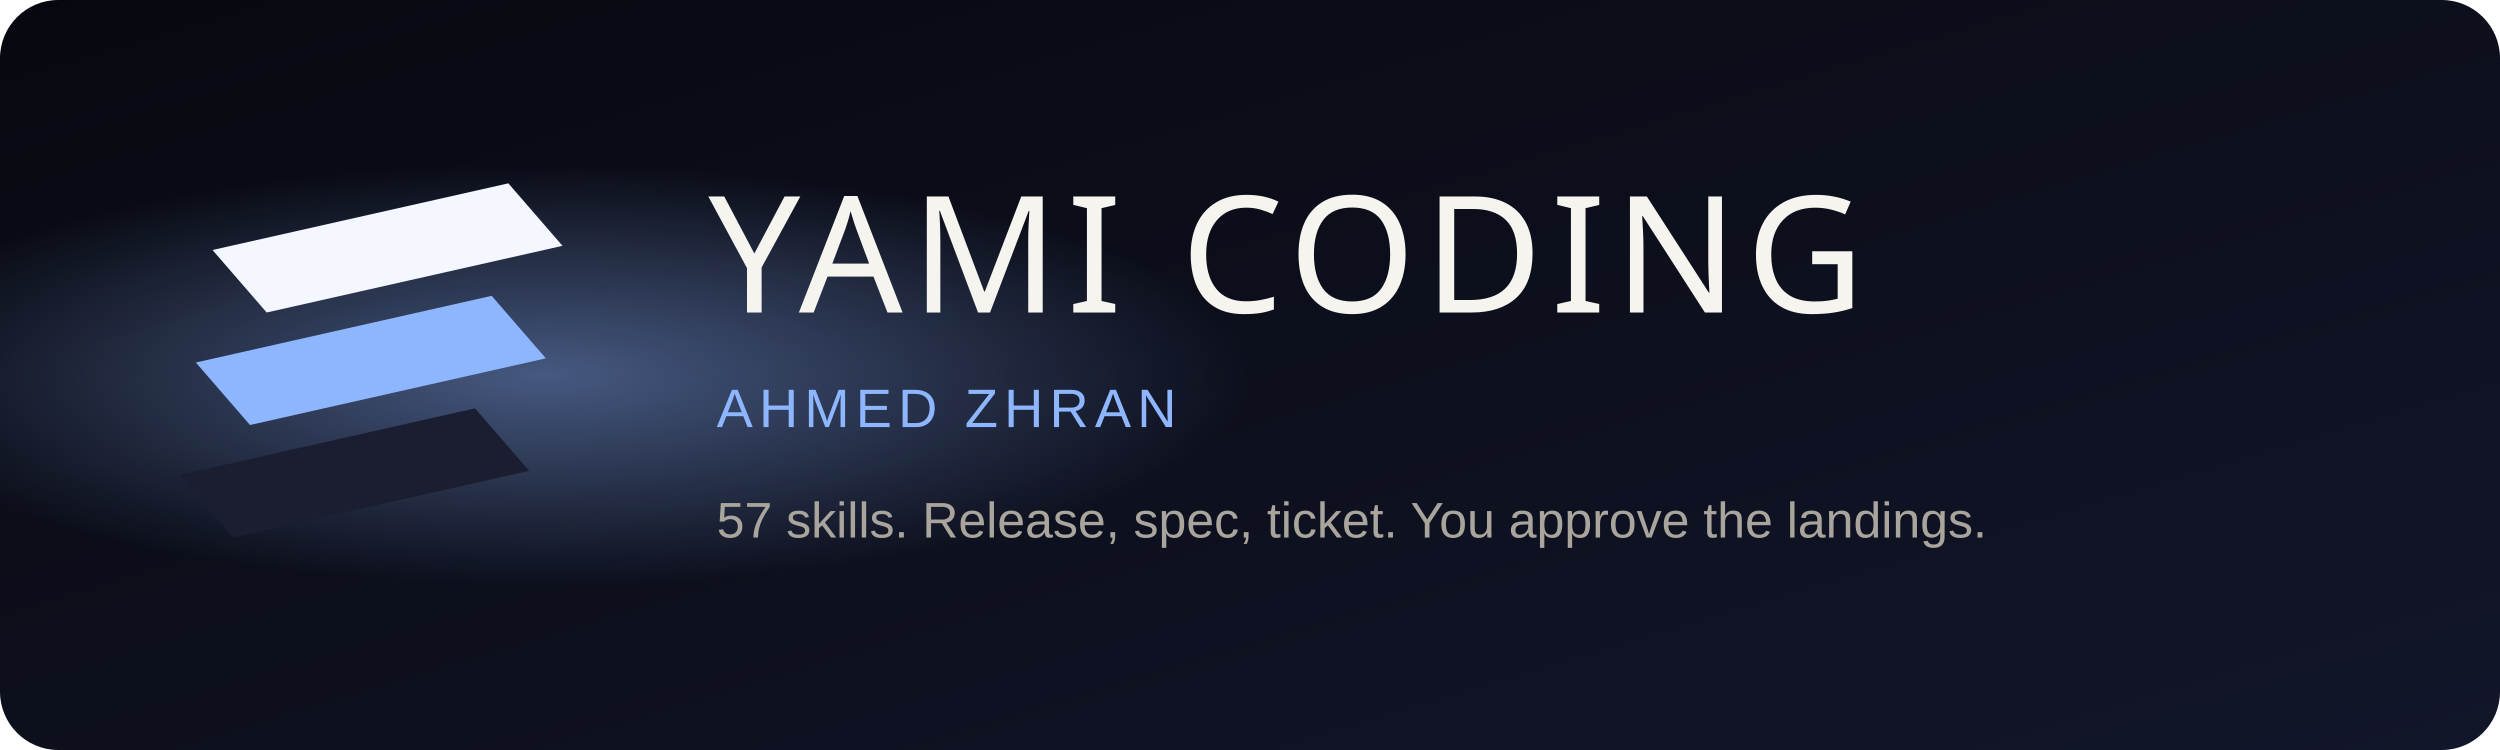
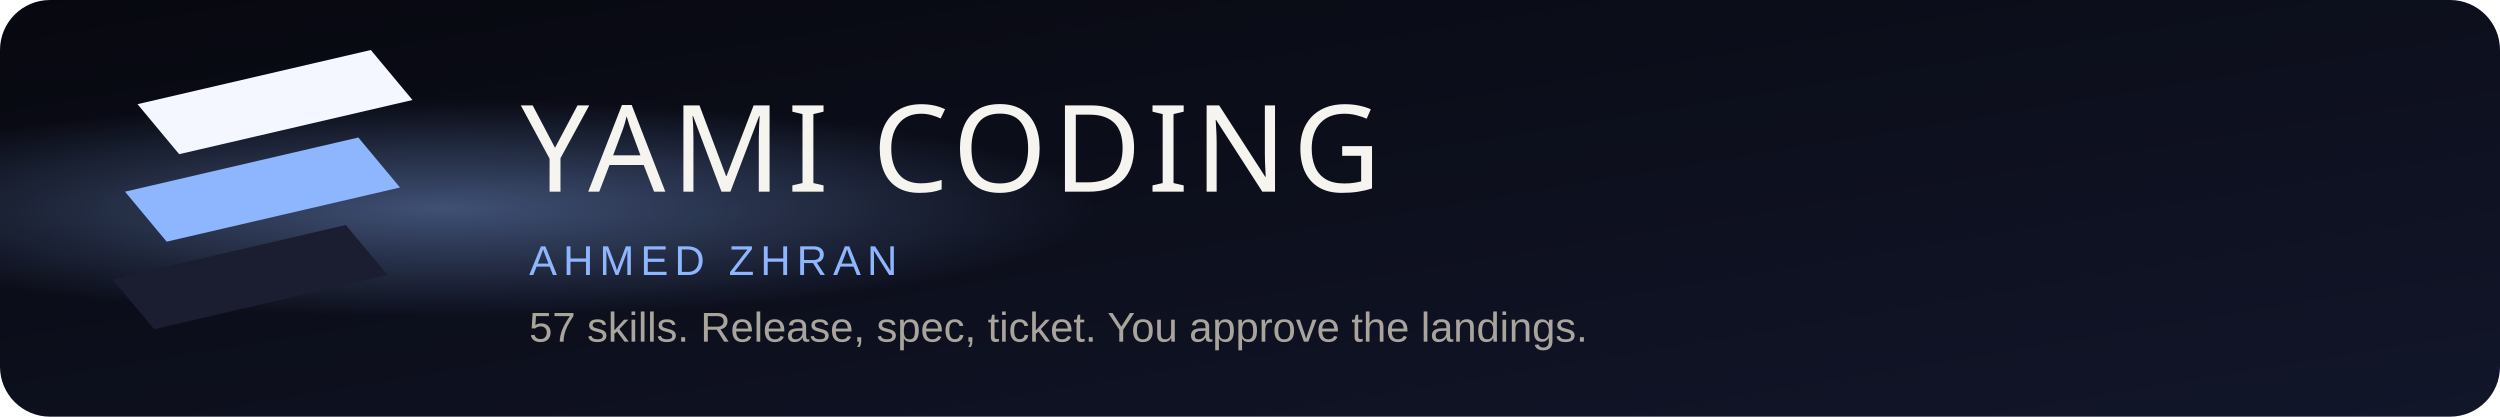
- <svg xmlns="http://www.w3.org/2000/svg" viewBox="0 0 1200 360" role="img" aria-label="Yami Coding">
+ <svg xmlns="http://www.w3.org/2000/svg" viewBox="0 0 1200 200" role="img" aria-label="Yami Coding">
  <defs>
    <linearGradient id="bg" x1="0" y1="0" x2="1" y2="1">
      <stop offset="0" stop-color="#07080f" />
      <stop offset="1" stop-color="#12162a" />
    </linearGradient>
-     <radialGradient id="glow" cx="22%" cy="50%" r="28%">
-       <stop offset="0" stop-color="#8eb6ff" stop-opacity="0.45" />
+     <radialGradient id="glow" cx="18%" cy="50%" r="26%">
+       <stop offset="0" stop-color="#8eb6ff" stop-opacity="0.4" />
      <stop offset="1" stop-color="#8eb6ff" stop-opacity="0" />
    </radialGradient>
-     <filter id="soft" x="-20%" y="-20%" width="140%" height="140%">
-       <feGaussianBlur stdDeviation="6" />
-     </filter>
  </defs>
-   <rect width="1200" height="360" rx="28" fill="url(#bg)" />
-   <rect width="1200" height="360" rx="28" fill="url(#glow)" />
-   <g transform="translate(78 78)">
-     <polygon points="8,150 150,118 176,148 34,180" fill="#1a1e30" />
-     <polygon points="16,96 158,64 184,94 42,126" fill="#8eb6ff" />
-     <polygon points="24,42 166,10 192,40 50,72" fill="#f4f7ff" />
+   <rect width="1200" height="200" rx="24" fill="url(#bg)" />
+   <rect width="1200" height="200" rx="24" fill="url(#glow)" />
+   <g transform="translate(48 16)">
+     <polygon points="6,118 118,92 138,116 26,142" fill="#1a1e30" />
+     <polygon points="12,76 124,50 144,74 32,100" fill="#8eb6ff" />
+     <polygon points="18,34 130,8 150,32 38,58" fill="#f4f7ff" />
  </g>
-   <text x="340" y="150" fill="#f6f4ef" font-family="Arial Black, Impact, sans-serif" font-size="78" letter-spacing="4">YAMI CODING</text>
-   <text x="344" y="205" fill="#8eb6ff" font-family="Arial, Helvetica, sans-serif" font-size="26" letter-spacing="3">AHMED ZHRAN</text>
-   <text x="344" y="258" fill="#a9a59c" font-family="Arial, Helvetica, sans-serif" font-size="24">57 skills. Release, spec, ticket. You approve the landings.</text>
+   <text x="250" y="92" fill="#f6f4ef" font-family="Arial Black, Impact, sans-serif" font-size="58" letter-spacing="3">YAMI CODING</text>
+   <text x="254" y="132" fill="#8eb6ff" font-family="Arial, Helvetica, sans-serif" font-size="20" letter-spacing="3">AHMED ZHRAN</text>
+   <text x="254" y="164" fill="#a9a59c" font-family="Arial, Helvetica, sans-serif" font-size="20">57 skills. Release, spec, ticket. You approve the landings.</text>
</svg>
